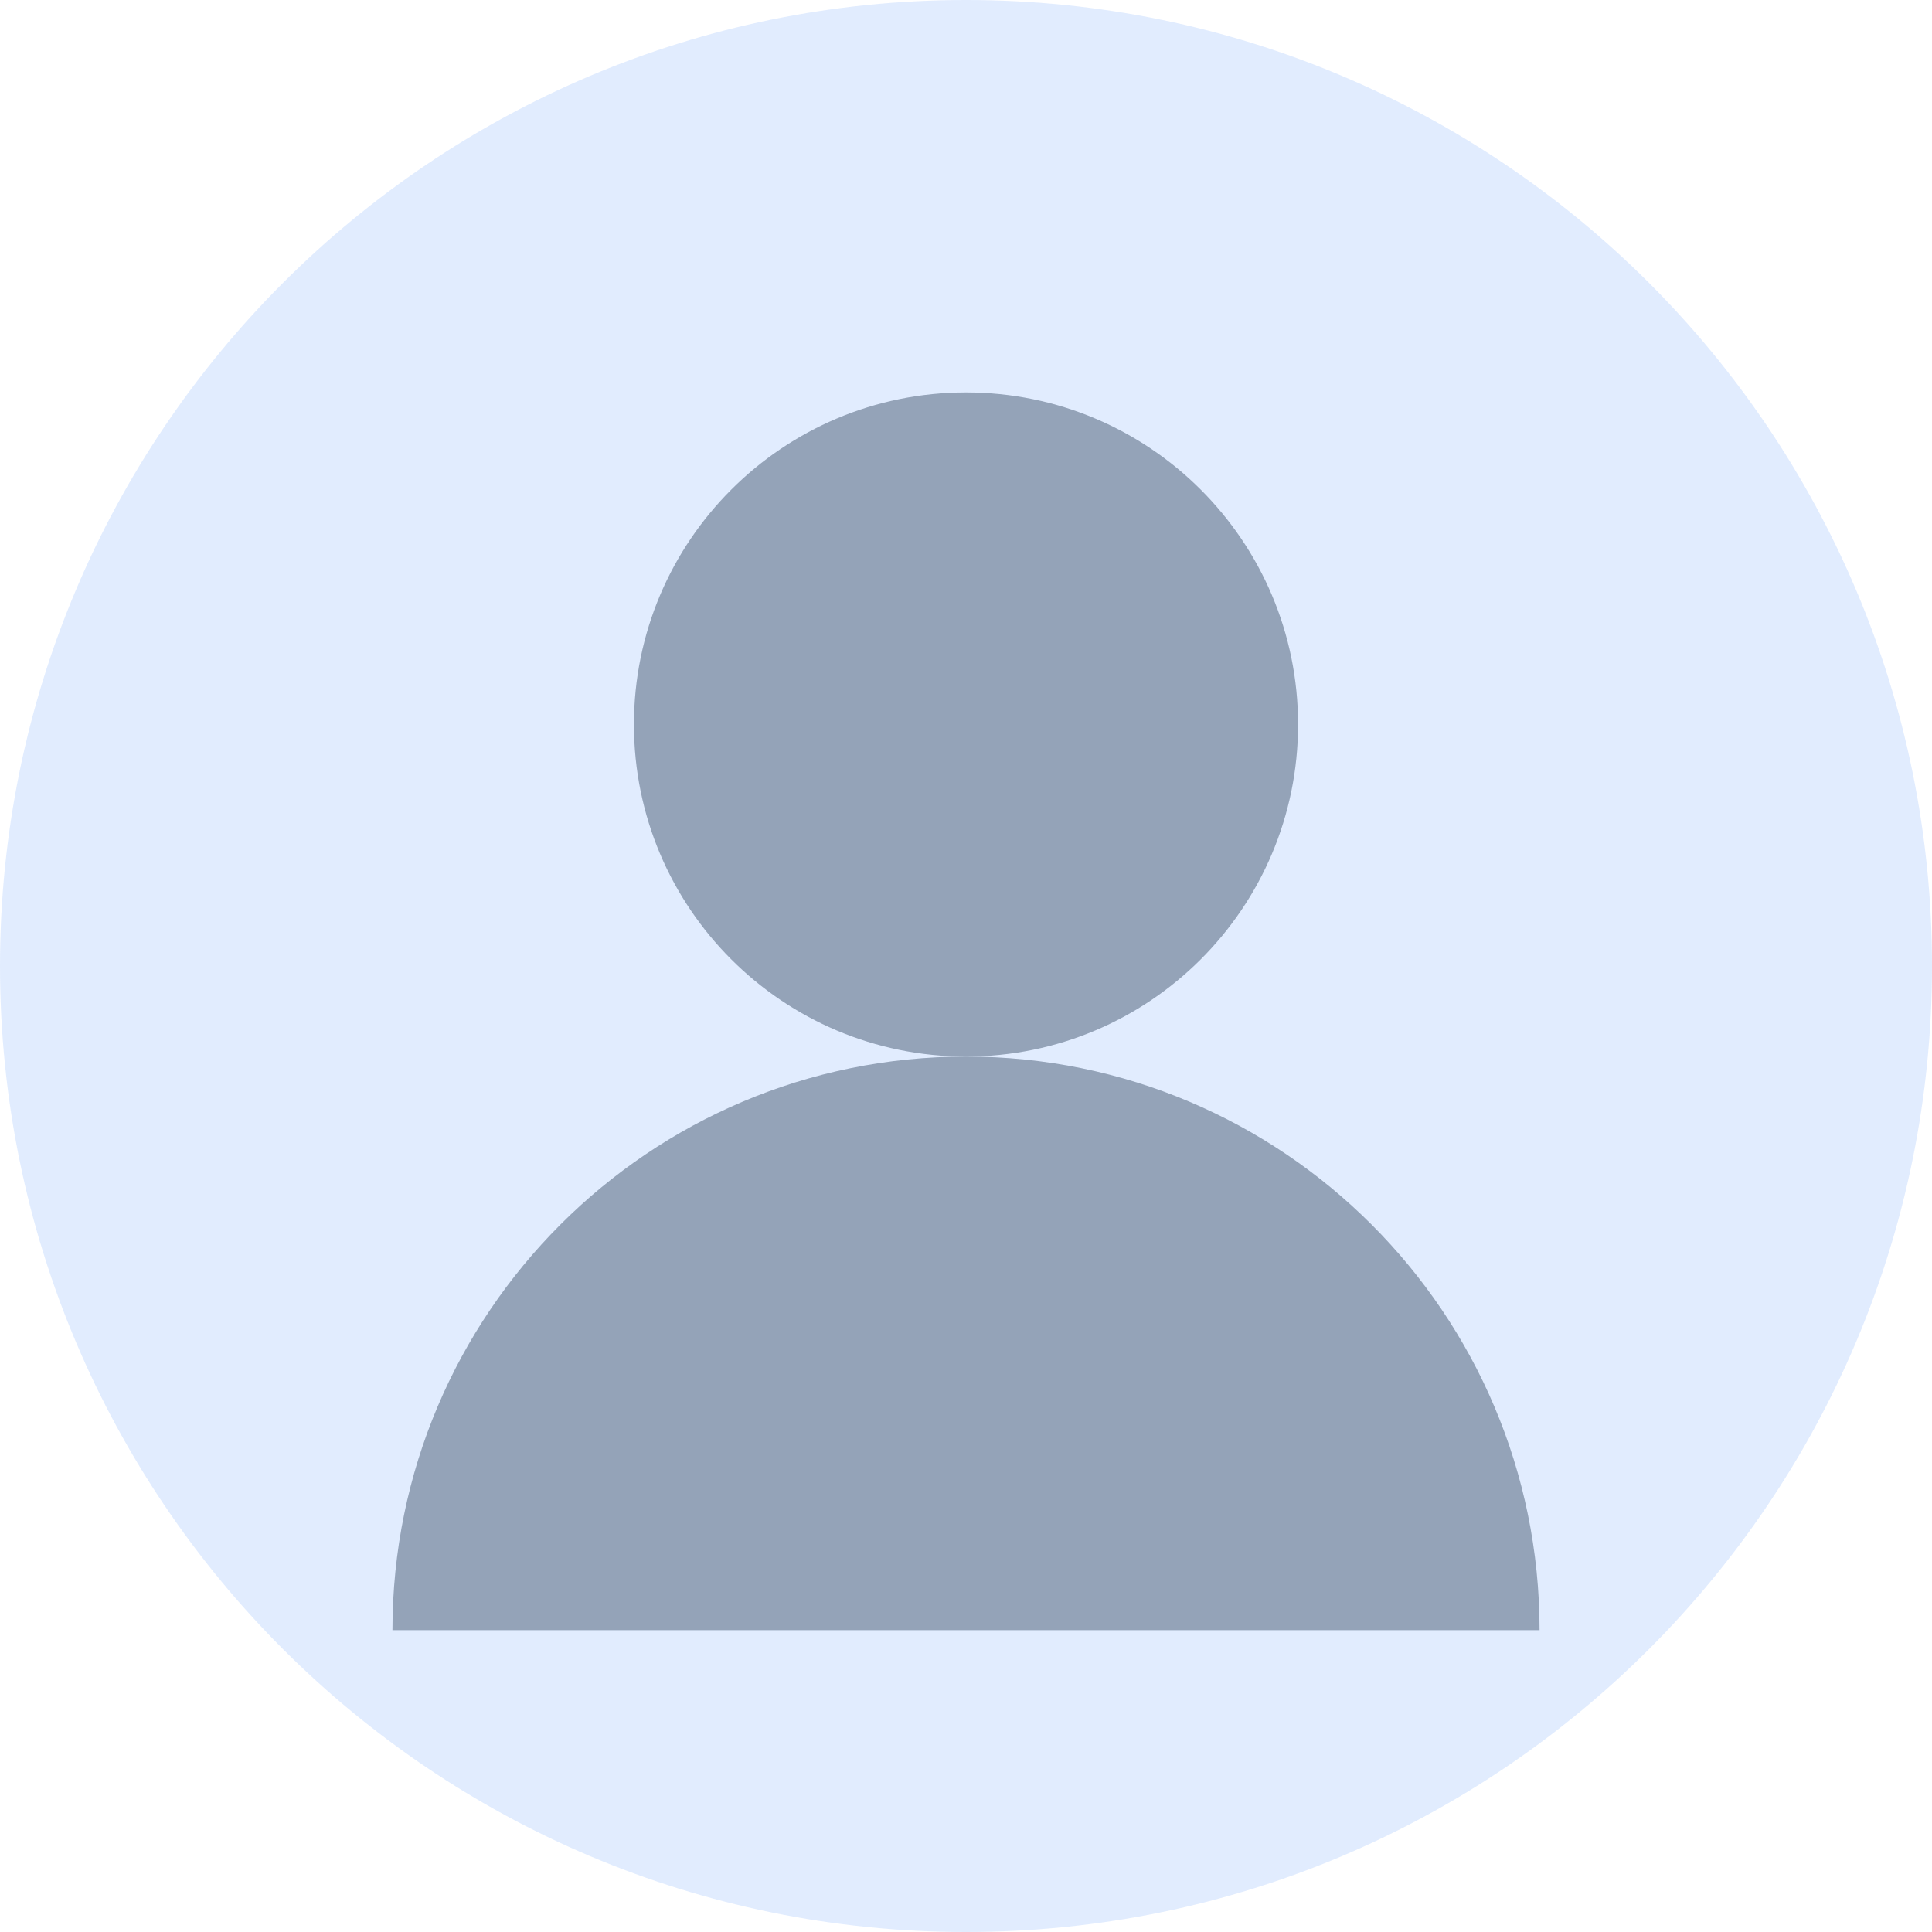
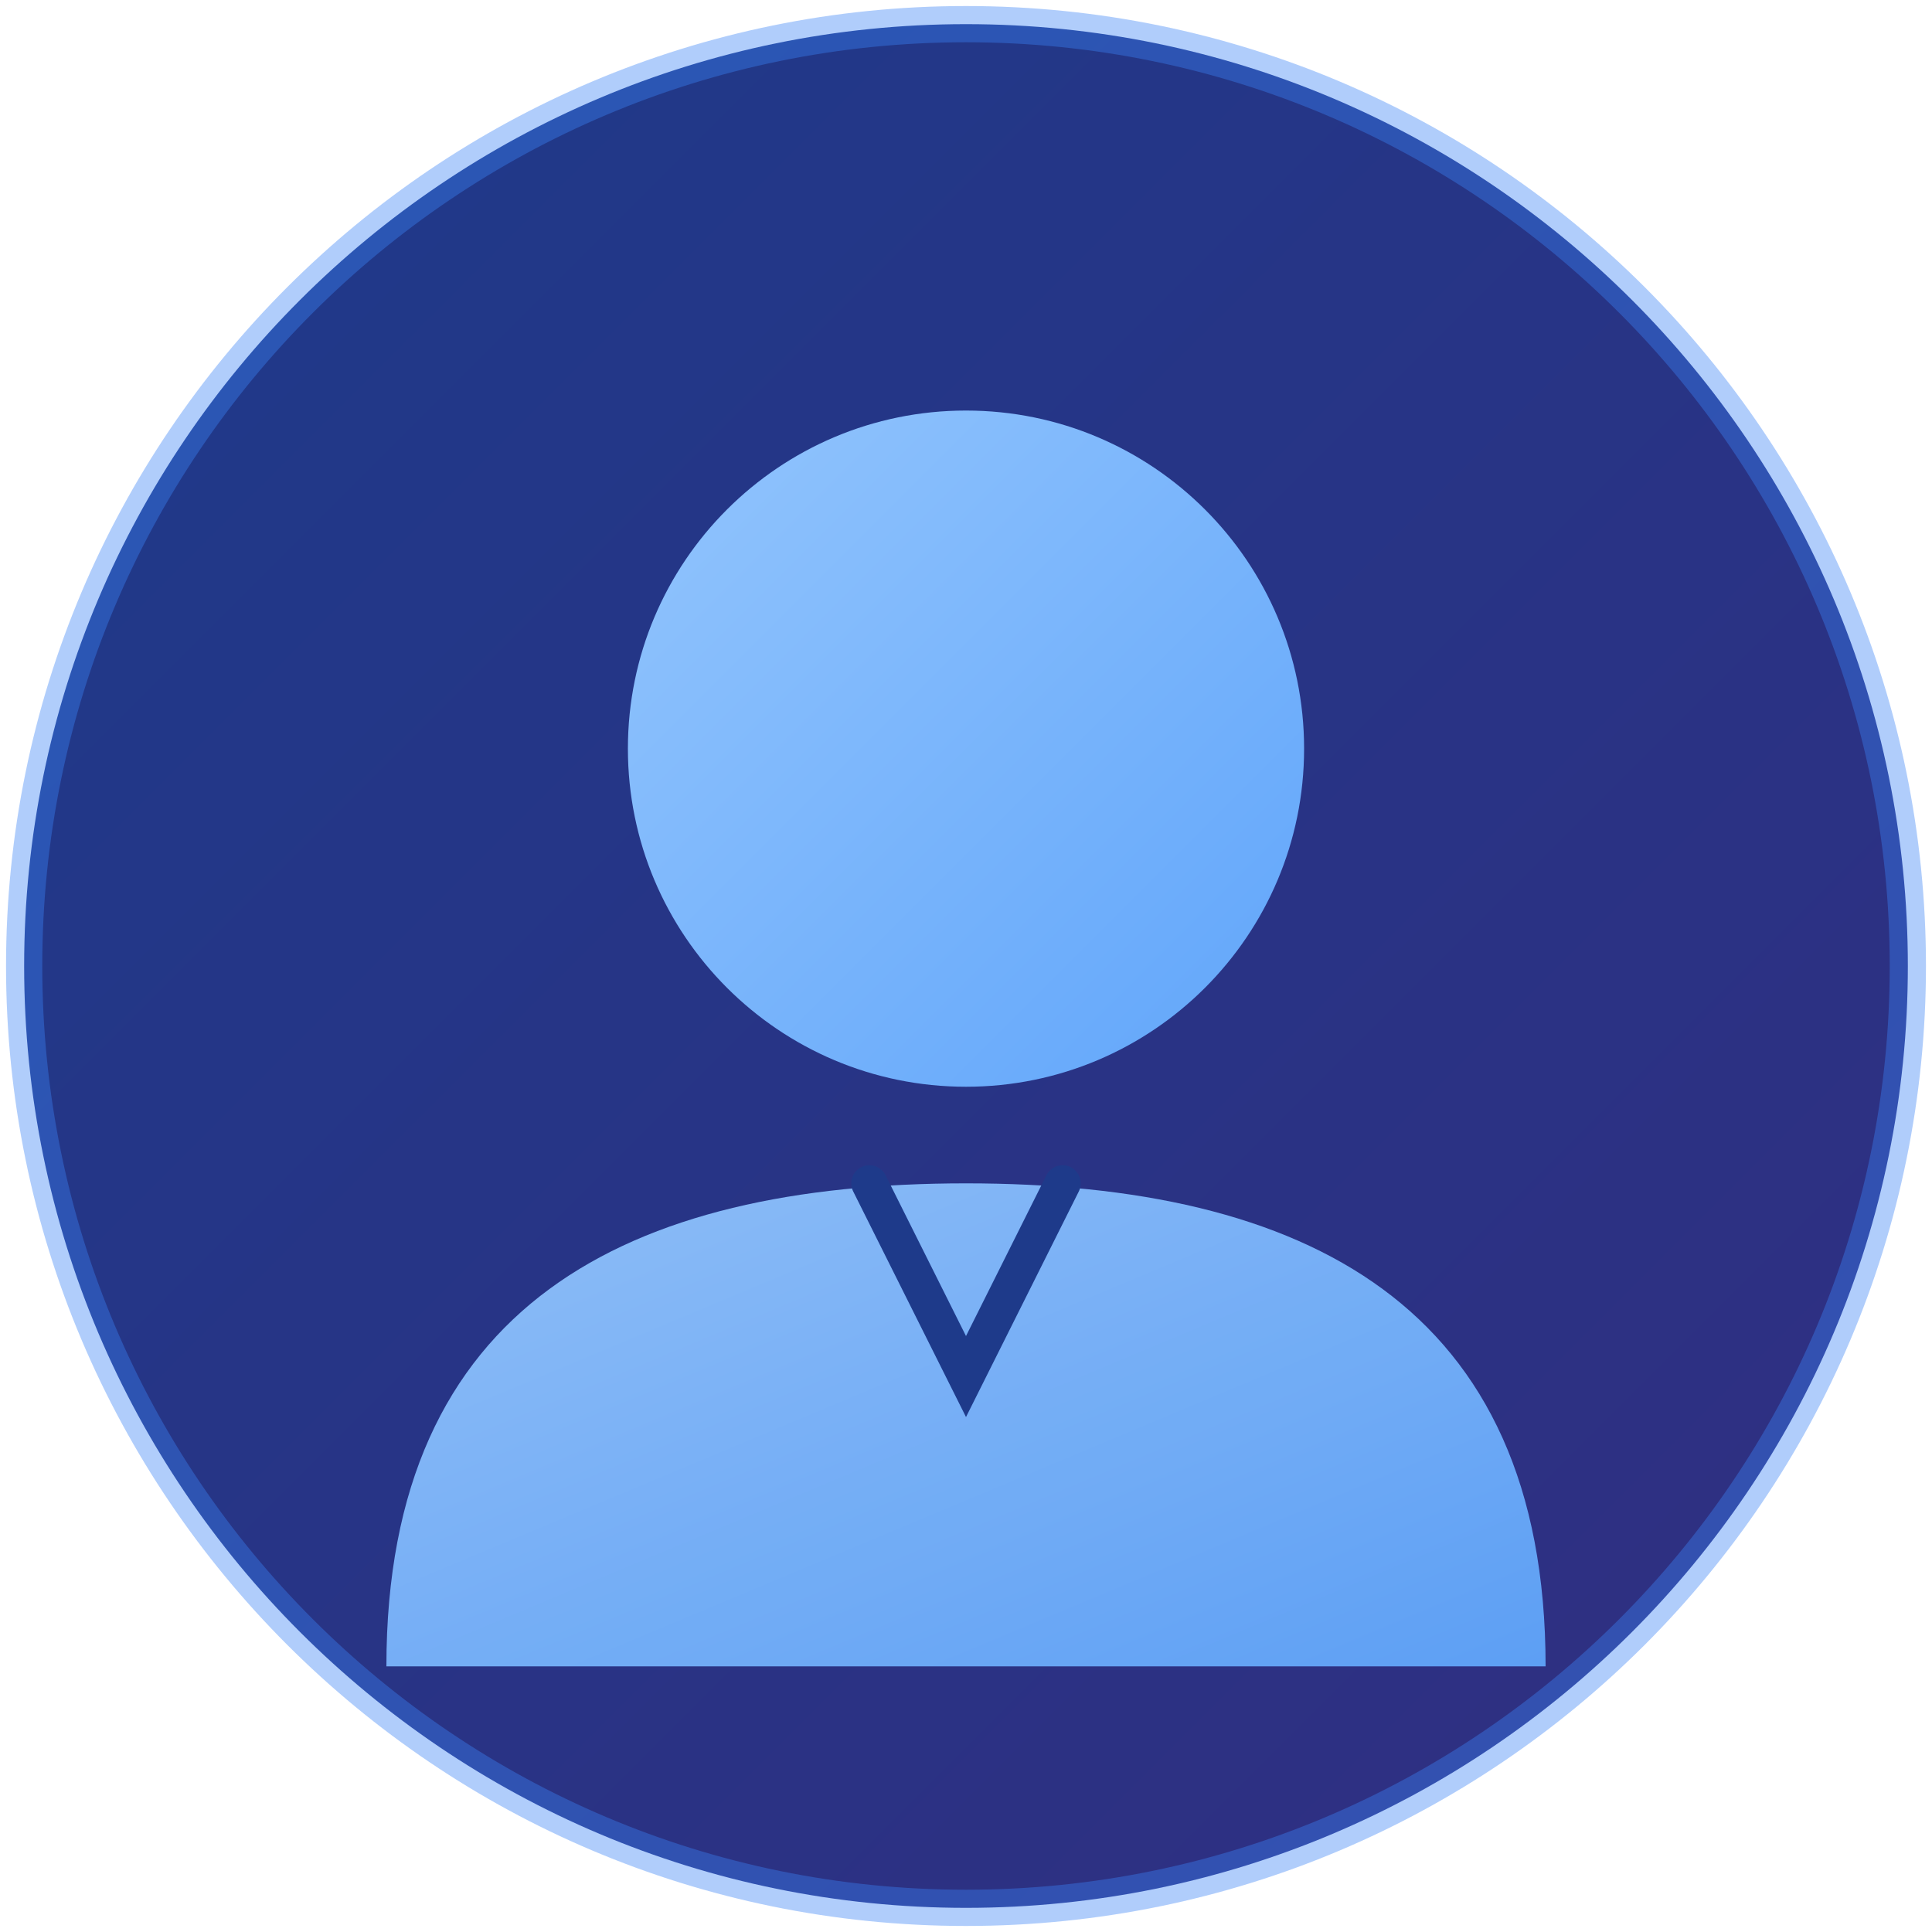
- <svg xmlns="http://www.w3.org/2000/svg" viewBox="0 0 128 128" fill="none">
-   <circle cx="64" cy="64" r="64" fill="#3B82F6" fill-opacity="0.15" />
-   <circle cx="64" cy="48" r="22" fill="#94A3B8" />
-   <path d="M26 108C26 87.013 43.013 70 64 70C84.987 70 102 87.013 102 108" fill="#94A3B8" />
+ <svg xmlns="http://www.w3.org/2000/svg" viewBox="0 0 160 160" fill="none">
+   <defs>
+     <linearGradient id="avatarGrad" x1="0%" y1="0%" x2="100%" y2="100%">
+       <stop offset="0%" stop-color="#1E3A8A" />
+       <stop offset="100%" stop-color="#312E81" />
+     </linearGradient>
+     <linearGradient id="skinGrad" x1="0%" y1="0%" x2="100%" y2="100%">
+       <stop offset="0%" stop-color="#93C5FD" />
+       <stop offset="100%" stop-color="#60A5FA" />
+     </linearGradient>
+   </defs>
+   <circle cx="80" cy="80" r="78" fill="url(#avatarGrad)" stroke="#3B82F6" stroke-width="3" stroke-opacity="0.4" />
+   <circle cx="80" cy="62" r="28" fill="url(#skinGrad)" />
+   <path d="M 32 138 C 32 108 52 98 80 98 C 108 98 128 108 128 138 Z" fill="url(#skinGrad)" opacity="0.95" />
+   <path d="M 72 98 L 80 114 L 88 98" stroke="#1E3A8A" stroke-width="3" stroke-linecap="round" fill="none" />
</svg>
